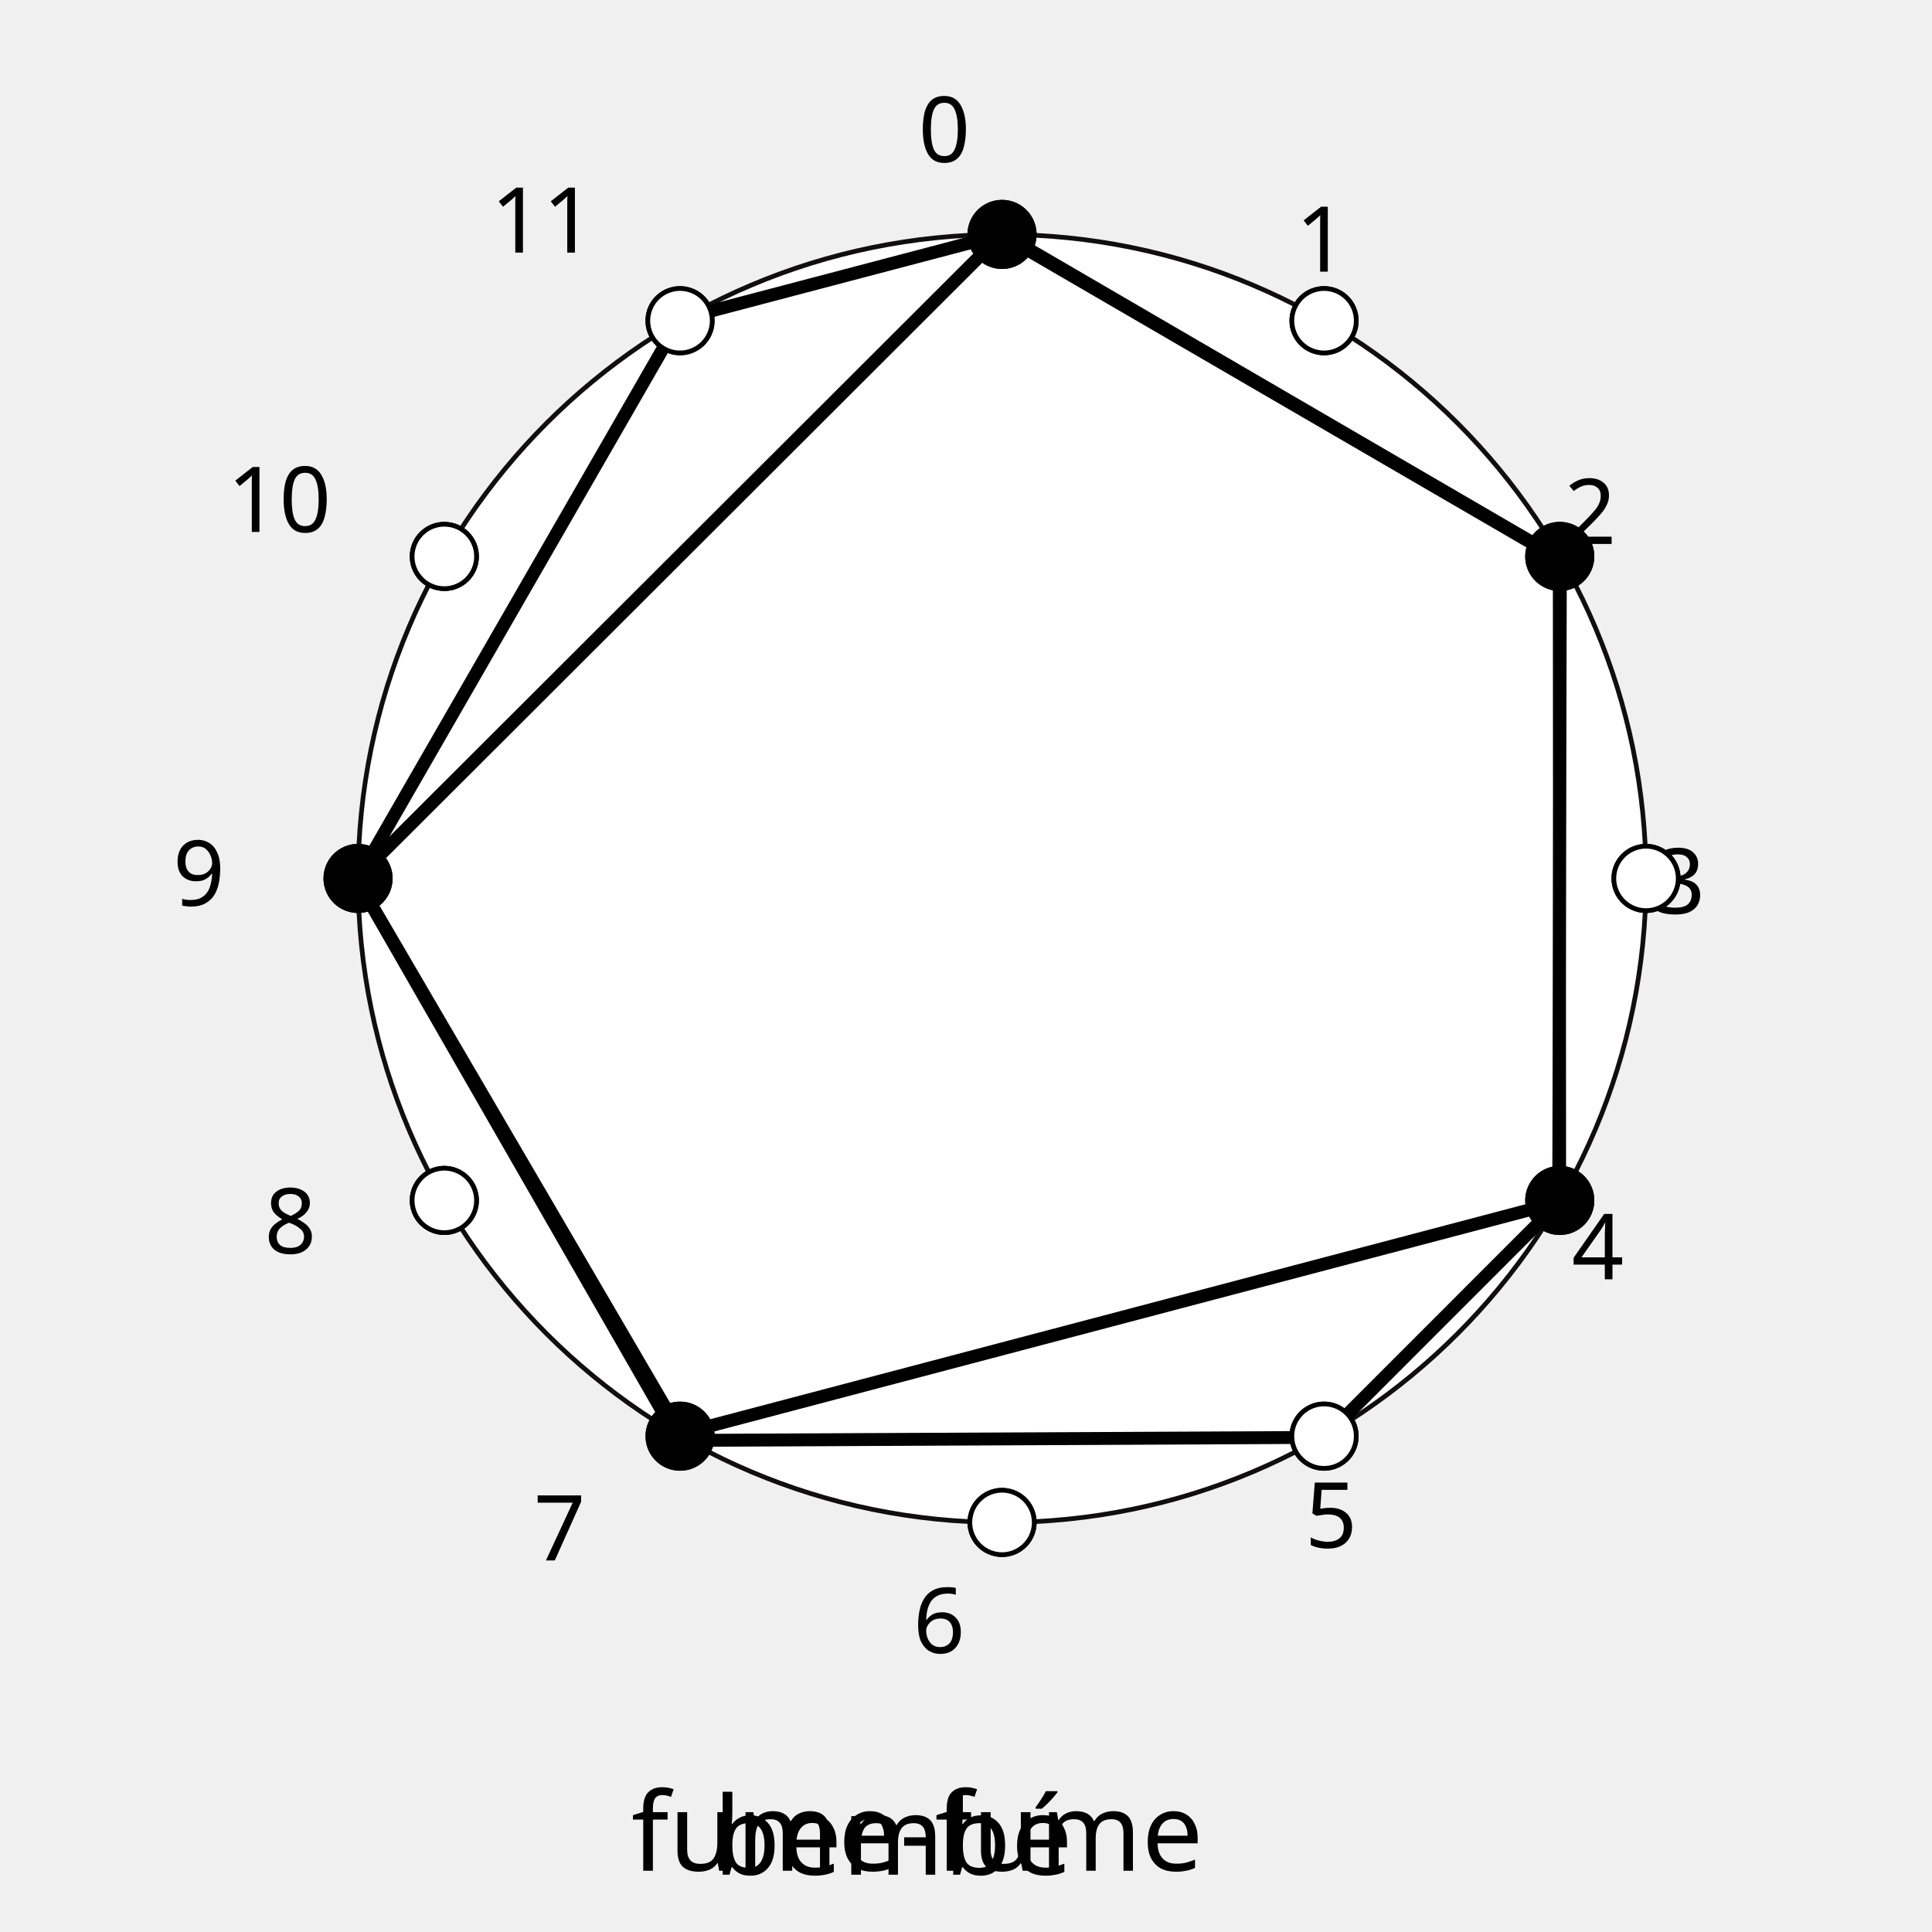
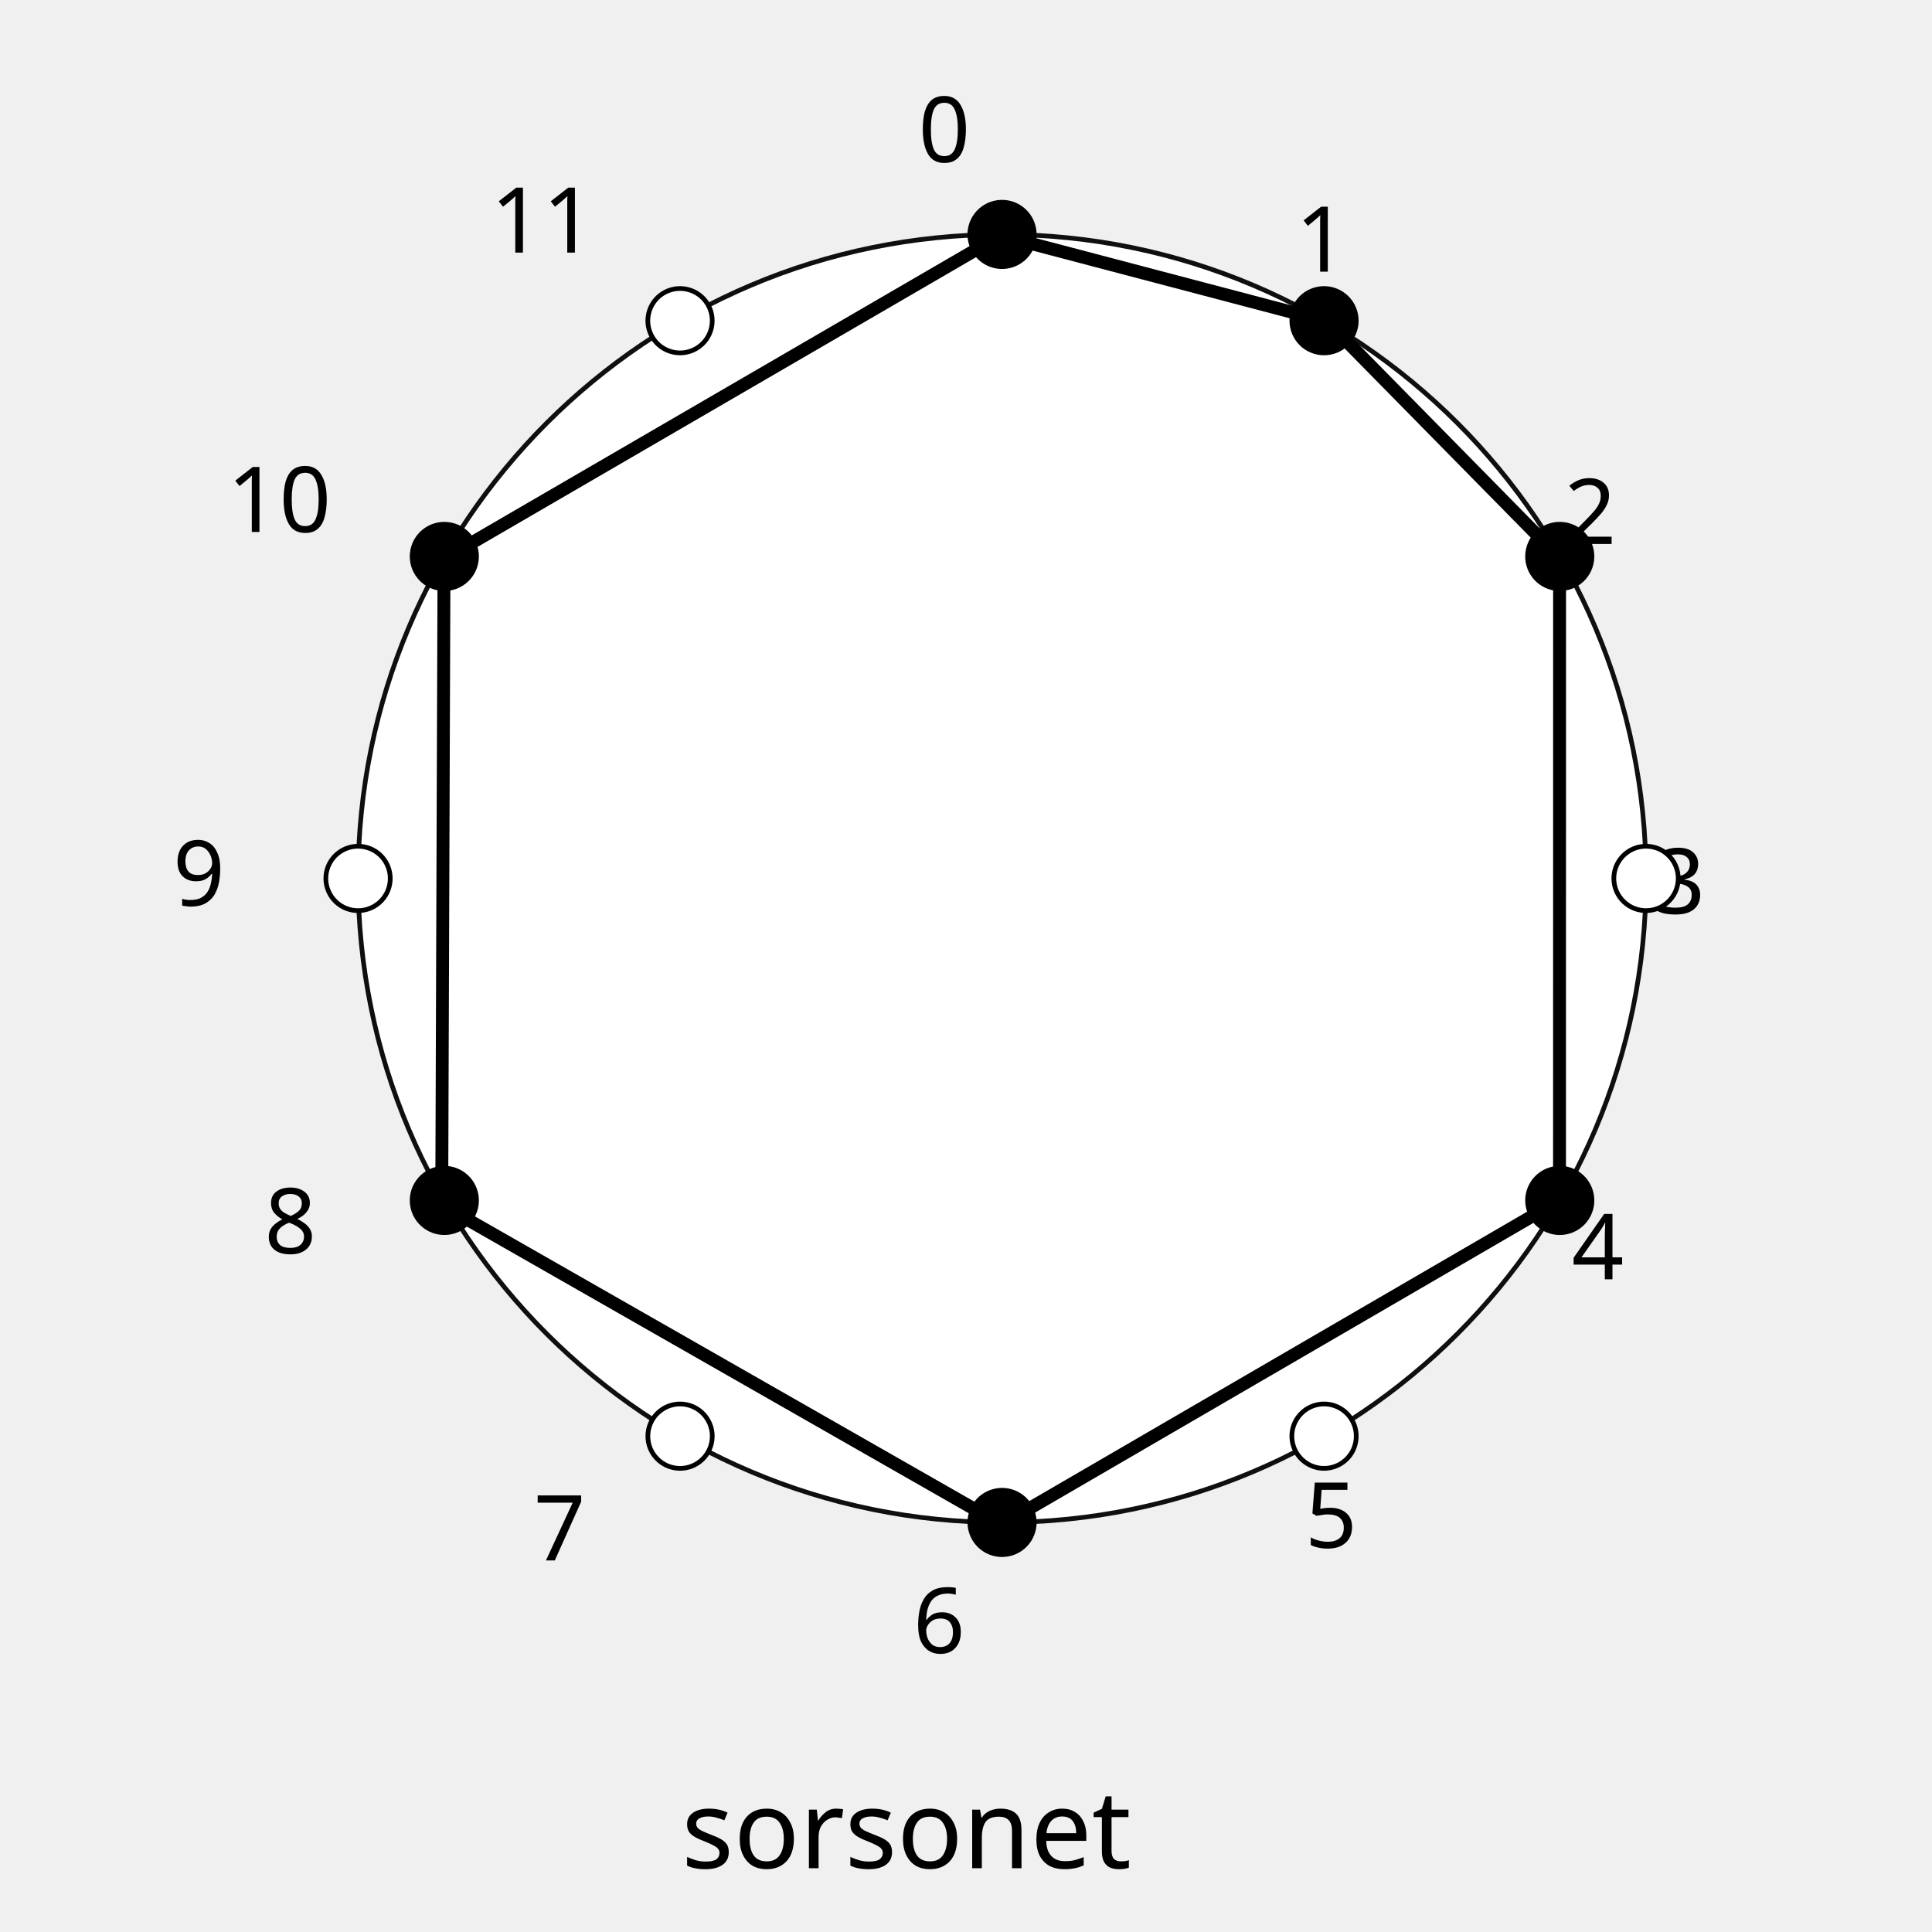
<svg xmlns="http://www.w3.org/2000/svg" width="150mm" height="150mm" viewBox="0 0 150 150" version="1.1" id="svg1">
  <defs id="defs1" />
  <g id="layer2" transform="translate(-39.88336,-41.9803)" style="display:inline">
    <circle style="fill:#ffffff;stroke:#100e0e;stroke-width:0.365;stroke-linecap:square;stroke-opacity:0.999" id="path2" cx="117.683" cy="110.183" r="50" />
    <text xml:space="preserve" style="font-size:7.056px;line-height:1.1;font-family:'Arial Unicode MS';-inkscape-font-specification:'Arial Unicode MS, Normal';text-align:center;letter-spacing:0px;word-spacing:0px;writing-mode:lr-tb;text-anchor:middle;stroke-width:0.265" x="117.79" y="54.555" id="text36">
      <tspan id="tspan36" style="stroke-width:0.265" x="117.79" y="54.555">0</tspan>
    </text>
    <text xml:space="preserve" style="font-size:7.056px;line-height:1.1;font-family:'Arial Unicode MS';-inkscape-font-specification:'Arial Unicode MS, Normal';text-align:center;letter-spacing:0px;word-spacing:0px;writing-mode:lr-tb;text-anchor:middle;stroke-width:0.265" x="147.076" y="63.075" id="text37">
      <tspan id="tspan37" style="stroke-width:0.265" x="147.076" y="63.075">1</tspan>
    </text>
    <text xml:space="preserve" style="font-size:7.056px;line-height:1.1;font-family:'Arial Unicode MS';-inkscape-font-specification:'Arial Unicode MS, Normal';text-align:center;letter-spacing:0px;word-spacing:0px;writing-mode:lr-tb;text-anchor:middle;stroke-width:0.265" x="167.939" y="84.21" id="text38">
      <tspan id="tspan38" style="stroke-width:0.265" x="167.939" y="84.21">2</tspan>
    </text>
    <text xml:space="preserve" style="font-size:7.056px;line-height:1.1;font-family:'Arial Unicode MS';-inkscape-font-specification:'Arial Unicode MS, Normal';text-align:center;letter-spacing:0px;word-spacing:0px;writing-mode:lr-tb;text-anchor:middle;stroke-width:0.265" x="174.844" y="112.908" id="text39">
      <tspan id="tspan39" style="stroke-width:0.265" x="174.844" y="112.908">3</tspan>
    </text>
    <text xml:space="preserve" style="font-size:7.056px;line-height:1.1;font-family:'Arial Unicode MS';-inkscape-font-specification:'Arial Unicode MS, Normal';text-align:center;letter-spacing:0px;word-spacing:0px;writing-mode:lr-tb;text-anchor:middle;stroke-width:0.265" x="168.522" y="141.305" id="text40">
      <tspan id="tspan40" style="stroke-width:0.265" x="168.522" y="141.305">4</tspan>
    </text>
    <text xml:space="preserve" style="font-size:7.056px;line-height:1.1;font-family:'Arial Unicode MS';-inkscape-font-specification:'Arial Unicode MS, Normal';text-align:center;letter-spacing:0px;word-spacing:0px;writing-mode:lr-tb;text-anchor:middle;stroke-width:0.265" x="147.816" y="162.136" id="text41">
      <tspan id="tspan41" style="stroke-width:0.265" x="147.816" y="162.136">5</tspan>
    </text>
    <text xml:space="preserve" style="font-size:7.056px;line-height:1.1;font-family:'Arial Unicode MS';-inkscape-font-specification:'Arial Unicode MS, Normal';text-align:center;letter-spacing:0px;word-spacing:0px;writing-mode:lr-tb;text-anchor:middle;stroke-width:0.265" x="117.379" y="170.312" id="text42">
      <tspan id="tspan42" style="stroke-width:0.265" x="117.379" y="170.312">6</tspan>
    </text>
    <text xml:space="preserve" style="font-size:7.056px;line-height:1.1;font-family:'Arial Unicode MS';-inkscape-font-specification:'Arial Unicode MS, Normal';text-align:center;letter-spacing:0px;word-spacing:0px;writing-mode:lr-tb;text-anchor:middle;stroke-width:0.265" x="87.918" y="163.132" id="text43">
      <tspan id="tspan43" style="stroke-width:0.265" x="87.918" y="163.132">7</tspan>
    </text>
    <text xml:space="preserve" style="font-size:7.056px;line-height:1.1;font-family:'Arial Unicode MS';-inkscape-font-specification:'Arial Unicode MS, Normal';text-align:center;letter-spacing:0px;word-spacing:0px;writing-mode:lr-tb;text-anchor:middle;stroke-width:0.265" x="67.013" y="139.289" id="text44">
      <tspan id="tspan44" style="stroke-width:0.265" x="67.013" y="139.289">8</tspan>
    </text>
    <text xml:space="preserve" style="font-size:7.056px;line-height:1.1;font-family:'Arial Unicode MS';-inkscape-font-specification:'Arial Unicode MS, Normal';text-align:center;letter-spacing:0px;word-spacing:0px;writing-mode:lr-tb;text-anchor:middle;stroke-width:0.265" x="59.912" y="112.292" id="text45">
      <tspan id="tspan45" style="stroke-width:0.265" x="59.912" y="112.292">9</tspan>
    </text>
    <text xml:space="preserve" style="font-size:7.056px;line-height:1.1;font-family:'Arial Unicode MS';-inkscape-font-specification:'Arial Unicode MS, Normal';text-align:center;letter-spacing:0px;word-spacing:0px;writing-mode:lr-tb;text-anchor:middle;stroke-width:0.265" x="66.149" y="83.282" id="text46">
      <tspan id="tspan46" style="stroke-width:0.265" x="66.149" y="83.282">10</tspan>
    </text>
    <text xml:space="preserve" style="font-size:7.056px;line-height:1.1;font-family:'Arial Unicode MS';-inkscape-font-specification:'Arial Unicode MS, Normal';text-align:center;letter-spacing:0px;word-spacing:0px;writing-mode:lr-tb;text-anchor:middle;stroke-width:0.265" x="86.604" y="61.592" id="text47">
      <tspan id="tspan47" style="stroke-width:0.265" x="86.604" y="61.592">11</tspan>
    </text>
  </g>
  <g id="g131" style="display:none" transform="translate(-39.88336,-41.9803)">
    <circle style="fill:#ffffff;fill-opacity:1;stroke:#000000;stroke-width:0.365;stroke-linecap:square;stroke-opacity:0.999" id="circle116" cx="44.049" cy="193.823" r="2.5" transform="rotate(-23.5)" />
    <circle style="fill:#000000;fill-opacity:1;stroke:#000000;stroke-width:0.365;stroke-linecap:square;stroke-opacity:0.999" id="circle117" cx="36.245" cy="127.11" r="2.5" transform="rotate(-47)" />
    <circle style="fill:#ffffff;fill-opacity:1;stroke:#000000;stroke-width:0.365;stroke-linecap:square;stroke-opacity:0.999" id="circle118" cx="18.134" cy="128.032" r="2.5" transform="rotate(-23.5)" />
    <circle style="fill:#ffffff;fill-opacity:1;stroke:#000000;stroke-width:0.365;stroke-linecap:square;stroke-opacity:0.999" id="circle119" cx="33.777" cy="197.778" r="2.5" transform="rotate(-47)" />
    <circle style="fill:#ffffff;fill-opacity:1;stroke:#000000;stroke-width:0.365;stroke-linecap:square;stroke-opacity:0.999" id="circle132" cx="109.462" cy="142.006" r="2.5" transform="rotate(6.5)" />
    <circle style="fill:#ffffff;fill-opacity:1;stroke:#000000;stroke-width:0.365;stroke-linecap:square;stroke-opacity:0.999" id="circle133" cx="116.894" cy="105.674" r="2.5" transform="rotate(-17)" />
    <circle style="fill:#ffffff;fill-opacity:1;stroke:#000000;stroke-width:0.365;stroke-linecap:square;stroke-opacity:0.999" id="circle134" cx="83.546" cy="76.215" r="2.5" transform="rotate(6.5)" />
    <circle style="fill:#ffffff;fill-opacity:1;stroke:#000000;stroke-width:0.365;stroke-linecap:square;stroke-opacity:0.999" id="circle135" cx="114.426" cy="176.342" r="2.5" transform="rotate(-17)" />
    <circle style="fill:#ffffff;fill-opacity:1;stroke:#000000;stroke-width:0.365;stroke-linecap:square;stroke-opacity:0.999" id="circle136" cx="-38.508" cy="205.992" r="2.5" transform="rotate(-53.5)" />
    <circle style="fill:#ffffff;fill-opacity:1;stroke:#000000;stroke-width:0.365;stroke-linecap:square;stroke-opacity:0.999" id="circle137" cx="-44.317" cy="105.35" r="2.5" transform="rotate(-77)" />
    <circle style="fill:#ffffff;fill-opacity:1;stroke:#000000;stroke-width:0.365;stroke-linecap:square;stroke-opacity:0.999" id="circle138" cx="-64.423" cy="140.201" r="2.5" transform="rotate(-53.5)" />
    <circle style="fill:#ffffff;fill-opacity:1;stroke:#000000;stroke-width:0.365;stroke-linecap:square;stroke-opacity:0.999" id="circle139" cx="-46.785" cy="176.018" r="2.5" transform="rotate(-77)" />
  </g>
-   <g id="g163" style="display:inline" transform="translate(-39.88336,-41.9803)">
+   <g id="g48" style="display:inline" transform="translate(-39.88336,-41.9803)">
+     <circle style="fill:#000000;fill-opacity:1;stroke:#000000;stroke-width:0.365;stroke-linecap:square;stroke-opacity:0.999" id="circle37" cx="44.049" cy="193.823" r="2.5" transform="rotate(-23.5)" />
+     <circle style="fill:#000000;fill-opacity:1;stroke:#000000;stroke-width:0.365;stroke-linecap:square;stroke-opacity:0.999" id="circle38" cx="36.245" cy="127.11" r="2.5" transform="rotate(-47)" />
+     <circle style="fill:#ffffff;fill-opacity:1;stroke:#000000;stroke-width:0.365;stroke-linecap:square;stroke-opacity:0.999" id="circle39" cx="18.134" cy="128.032" r="2.5" transform="rotate(-23.5)" />
+     <circle style="fill:#ffffff;fill-opacity:1;stroke:#000000;stroke-width:0.365;stroke-linecap:square;stroke-opacity:0.999" id="circle40" cx="33.777" cy="197.778" r="2.5" transform="rotate(-47)" />
+     <circle style="fill:#ffffff;fill-opacity:1;stroke:#000000;stroke-width:0.365;stroke-linecap:square;stroke-opacity:0.999" id="circle41" cx="109.462" cy="142.006" r="2.5" transform="rotate(6.5)" />
+     <circle style="fill:#000000;fill-opacity:1;stroke:#000000;stroke-width:0.365;stroke-linecap:square;stroke-opacity:0.999" id="circle42" cx="116.894" cy="105.674" r="2.5" transform="rotate(-17)" />
+     <circle style="fill:#000000;fill-opacity:1;stroke:#000000;stroke-width:0.365;stroke-linecap:square;stroke-opacity:0.999" id="circle43" cx="83.546" cy="76.215" r="2.5" transform="rotate(6.5)" />
+     <circle style="fill:#000000;fill-opacity:1;stroke:#000000;stroke-width:0.365;stroke-linecap:square;stroke-opacity:0.999" id="circle44" cx="114.426" cy="176.342" r="2.5" transform="rotate(-17)" />
+     <circle style="fill:#ffffff;fill-opacity:1;stroke:#000000;stroke-width:0.365;stroke-linecap:square;stroke-opacity:0.999" id="circle45" cx="-38.508" cy="205.992" r="2.5" transform="rotate(-53.5)" />
+     <circle style="fill:#ffffff;fill-opacity:1;stroke:#000000;stroke-width:0.365;stroke-linecap:square;stroke-opacity:0.999" id="circle46" cx="-44.317" cy="105.35" r="2.5" transform="rotate(-77)" />
+     <circle style="fill:#000000;fill-opacity:1;stroke:#000000;stroke-width:0.365;stroke-linecap:square;stroke-opacity:0.999" id="circle47" cx="-64.423" cy="140.201" r="2.5" transform="rotate(-53.5)" />
+     <circle style="fill:#000000;fill-opacity:1;stroke:#000000;stroke-width:0.365;stroke-linecap:square;stroke-opacity:0.999" id="circle48" cx="-46.785" cy="176.018" r="2.5" transform="rotate(-77)" />
+     <path style="fill:none;stroke:#000000;stroke-width:1;stroke-linecap:butt;stroke-linejoin:miter;stroke-dasharray:none;stroke-opacity:1" d="m 117.566,60.264 25.352,6.675 18.051,18.35 -0.005,49.88 -43.315,25.183 -43.471,-24.829 0.179,-50.146 z" id="path48" />
+     <text xml:space="preserve" style="font-style:normal;font-variant:normal;font-weight:normal;font-stretch:normal;font-size:8.467px;line-height:1.1;font-family:'Arial Unicode MS';-inkscape-font-specification:'Arial Unicode MS, Normal';font-variant-ligatures:normal;font-variant-caps:normal;font-variant-numeric:normal;font-variant-east-asian:normal;text-align:center;letter-spacing:0px;word-spacing:0px;writing-mode:lr-tb;text-anchor:middle;stroke-width:0.265" x="115.754" y="187.026" id="text48">
+       <tspan id="tspan48" style="font-style:normal;font-variant:normal;font-weight:normal;font-stretch:normal;font-size:8.467px;font-family:'Arial Unicode MS';-inkscape-font-specification:'Arial Unicode MS, Normal';font-variant-ligatures:normal;font-variant-caps:normal;font-variant-numeric:normal;font-variant-east-asian:normal;stroke-width:0.265" x="115.754" y="187.026">sorsonet</tspan>
+     </text>
+   </g>
+   <g id="g36" style="display:none" transform="translate(-39.88336,-41.9803)">
+     <circle style="fill:#000000;fill-opacity:1;stroke:#000000;stroke-width:0.365;stroke-linecap:square;stroke-opacity:0.999" id="circle25" cx="44.049" cy="193.823" r="2.5" transform="rotate(-23.5)" />
+     <circle style="fill:#000000;fill-opacity:1;stroke:#000000;stroke-width:0.365;stroke-linecap:square;stroke-opacity:0.999" id="circle26" cx="36.245" cy="127.11" r="2.5" transform="rotate(-47)" />
+     <circle style="fill:#ffffff;fill-opacity:1;stroke:#000000;stroke-width:0.365;stroke-linecap:square;stroke-opacity:0.999" id="circle27" cx="18.134" cy="128.032" r="2.5" transform="rotate(-23.5)" />
+     <circle style="fill:#000000;fill-opacity:1;stroke:#000000;stroke-width:0.365;stroke-linecap:square;stroke-opacity:0.999" id="circle28" cx="33.777" cy="197.778" r="2.5" transform="rotate(-47)" />
+     <circle style="fill:#ffffff;fill-opacity:1;stroke:#000000;stroke-width:0.365;stroke-linecap:square;stroke-opacity:0.999" id="circle29" cx="109.462" cy="142.006" r="2.5" transform="rotate(6.5)" />
+     <circle style="fill:#ffffff;fill-opacity:1;stroke:#000000;stroke-width:0.365;stroke-linecap:square;stroke-opacity:0.999" id="circle30" cx="116.894" cy="105.674" r="2.5" transform="rotate(-17)" />
+     <circle style="fill:#000000;fill-opacity:1;stroke:#000000;stroke-width:0.365;stroke-linecap:square;stroke-opacity:0.999" id="circle31" cx="83.546" cy="76.215" r="2.5" transform="rotate(6.5)" />
+     <circle style="fill:#ffffff;fill-opacity:1;stroke:#000000;stroke-width:0.365;stroke-linecap:square;stroke-opacity:0.999" id="circle32" cx="114.426" cy="176.342" r="2.5" transform="rotate(-17)" />
+     <circle style="fill:#000000;fill-opacity:1;stroke:#000000;stroke-width:0.365;stroke-linecap:square;stroke-opacity:0.999" id="circle33" cx="-38.508" cy="205.992" r="2.5" transform="rotate(-53.5)" />
+     <circle style="fill:#ffffff;fill-opacity:1;stroke:#000000;stroke-width:0.365;stroke-linecap:square;stroke-opacity:0.999" id="circle34" cx="-44.317" cy="105.35" r="2.5" transform="rotate(-77)" />
+     <circle style="fill:#000000;fill-opacity:1;stroke:#000000;stroke-width:0.365;stroke-linecap:square;stroke-opacity:0.999" id="circle35" cx="-64.423" cy="140.201" r="2.5" transform="rotate(-53.5)" />
+     <circle style="fill:#000000;fill-opacity:1;stroke:#000000;stroke-width:0.365;stroke-linecap:square;stroke-opacity:0.999" id="circle36" cx="-46.785" cy="176.018" r="2.5" transform="rotate(-77)" />
+     <text xml:space="preserve" style="font-style:normal;font-variant:normal;font-weight:normal;font-stretch:normal;font-size:8.467px;line-height:1.1;font-family:'Arial Unicode MS';-inkscape-font-specification:'Arial Unicode MS, Normal';font-variant-ligatures:normal;font-variant-caps:normal;font-variant-numeric:normal;font-variant-east-asian:normal;text-align:center;letter-spacing:0px;word-spacing:0px;writing-mode:lr-tb;text-anchor:middle;display:inline;stroke-width:0.265" x="115.662" y="187.166" id="text24-3">
+       <tspan id="tspan24-1" style="font-style:normal;font-variant:normal;font-weight:normal;font-stretch:normal;font-size:8.467px;font-family:'Arial Unicode MS';-inkscape-font-specification:'Arial Unicode MS, Normal';font-variant-ligatures:normal;font-variant-caps:normal;font-variant-numeric:normal;font-variant-east-asian:normal;stroke-width:0.265" x="115.662" y="187.166">tornada</tspan>
+     </text>
+     <path style="fill:none;stroke:#000000;stroke-width:1;stroke-linecap:butt;stroke-linejoin:miter;stroke-dasharray:none;stroke-opacity:1" d="m 117.675,60.225 43.505,25.227 6.39,25.09 -24.909,43.328 -25.133,6.406 -43.319,-24.885 -0.028,-50.185 z" id="path36" />
+   </g>
+   <g id="g24" style="display:none" transform="translate(-39.88336,-41.9803)">
+     <circle style="fill:#ffffff;fill-opacity:1;stroke:#000000;stroke-width:0.365;stroke-linecap:square;stroke-opacity:0.999" id="circle13" cx="44.049" cy="193.823" r="2.5" transform="rotate(-23.5)" />
+     <circle style="fill:#000000;fill-opacity:1;stroke:#000000;stroke-width:0.365;stroke-linecap:square;stroke-opacity:0.999" id="circle14" cx="36.245" cy="127.11" r="2.5" transform="rotate(-47)" />
+     <circle style="fill:#ffffff;fill-opacity:1;stroke:#000000;stroke-width:0.365;stroke-linecap:square;stroke-opacity:0.999" id="circle15" cx="18.134" cy="128.032" r="2.5" transform="rotate(-23.5)" />
+     <circle style="fill:#ffffff;fill-opacity:1;stroke:#000000;stroke-width:0.365;stroke-linecap:square;stroke-opacity:0.999" id="circle16" cx="33.777" cy="197.778" r="2.5" transform="rotate(-47)" />
+     <circle style="fill:#000000;fill-opacity:1;stroke:#000000;stroke-width:0.365;stroke-linecap:square;stroke-opacity:0.999" id="circle17" cx="109.462" cy="142.006" r="2.5" transform="rotate(6.5)" />
+     <circle style="fill:#ffffff;fill-opacity:1;stroke:#000000;stroke-width:0.365;stroke-linecap:square;stroke-opacity:0.999" id="circle18" cx="116.894" cy="105.674" r="2.5" transform="rotate(-17)" />
+     <circle style="fill:#000000;fill-opacity:1;stroke:#000000;stroke-width:0.365;stroke-linecap:square;stroke-opacity:0.999" id="circle19" cx="83.546" cy="76.215" r="2.5" transform="rotate(6.5)" />
+     <circle style="fill:#000000;fill-opacity:1;stroke:#000000;stroke-width:0.365;stroke-linecap:square;stroke-opacity:0.999" id="circle20" cx="114.426" cy="176.342" r="2.5" transform="rotate(-17)" />
+     <circle style="fill:#ffffff;fill-opacity:1;stroke:#000000;stroke-width:0.365;stroke-linecap:square;stroke-opacity:0.999" id="circle21" cx="-38.508" cy="205.992" r="2.5" transform="rotate(-53.5)" />
+     <circle style="fill:#ffffff;fill-opacity:1;stroke:#000000;stroke-width:0.365;stroke-linecap:square;stroke-opacity:0.999" id="circle22" cx="-44.317" cy="105.35" r="2.5" transform="rotate(-77)" />
+     <circle style="fill:#ffffff;fill-opacity:1;stroke:#000000;stroke-width:0.365;stroke-linecap:square;stroke-opacity:0.999" id="circle23" cx="-64.423" cy="140.201" r="2.5" transform="rotate(-53.5)" />
+     <circle style="fill:#000000;fill-opacity:1;stroke:#000000;stroke-width:0.365;stroke-linecap:square;stroke-opacity:0.999" id="circle24" cx="-46.785" cy="176.018" r="2.5" transform="rotate(-77)" />
+     <path style="fill:none;stroke:#000000;stroke-width:1;stroke-linecap:butt;stroke-linejoin:miter;stroke-dasharray:none;stroke-opacity:1" d="m 117.787,60.381 43.23,25.129 -0.025,49.719 -68.35,18.416 -18.394,-68.329 z" id="path24" />
+     <text xml:space="preserve" style="font-style:normal;font-variant:normal;font-weight:normal;font-stretch:normal;font-size:8.467px;line-height:1.1;font-family:'Arial Unicode MS';-inkscape-font-specification:'Arial Unicode MS, Normal';font-variant-ligatures:normal;font-variant-caps:normal;font-variant-numeric:normal;font-variant-east-asian:normal;text-align:center;letter-spacing:0px;word-spacing:0px;writing-mode:lr-tb;text-anchor:middle;stroke-width:0.265" x="115.204" y="186.975" id="text24">
+       <tspan id="tspan24" style="font-style:normal;font-variant:normal;font-weight:normal;font-stretch:normal;font-size:8.467px;font-family:'Arial Unicode MS';-inkscape-font-specification:'Arial Unicode MS, Normal';font-variant-ligatures:normal;font-variant-caps:normal;font-variant-numeric:normal;font-variant-east-asian:normal;stroke-width:0.265" x="115.204" y="186.975">seguiriya</tspan>
+     </text>
+   </g>
+   <g id="g12" style="display:none" transform="translate(-39.88336,-41.9803)">
+     <circle style="fill:#ffffff;fill-opacity:1;stroke:#000000;stroke-width:0.365;stroke-linecap:square;stroke-opacity:0.999" id="circle1" cx="44.049" cy="193.823" r="2.5" transform="rotate(-23.5)" />
+     <circle style="fill:#000000;fill-opacity:1;stroke:#000000;stroke-width:0.365;stroke-linecap:square;stroke-opacity:0.999" id="circle2" cx="36.245" cy="127.11" r="2.5" transform="rotate(-47)" />
+     <circle style="fill:#000000;fill-opacity:1;stroke:#000000;stroke-width:0.365;stroke-linecap:square;stroke-opacity:0.999" id="circle3" cx="18.134" cy="128.032" r="2.5" transform="rotate(-23.5)" />
+     <circle style="fill:#ffffff;fill-opacity:1;stroke:#000000;stroke-width:0.365;stroke-linecap:square;stroke-opacity:0.999" id="circle4" cx="33.777" cy="197.778" r="2.5" transform="rotate(-47)" />
+     <circle style="fill:#000000;fill-opacity:1;stroke:#000000;stroke-width:0.365;stroke-linecap:square;stroke-opacity:0.999" id="circle5" cx="109.462" cy="142.006" r="2.5" transform="rotate(6.5)" />
+     <circle style="fill:#ffffff;fill-opacity:1;stroke:#000000;stroke-width:0.365;stroke-linecap:square;stroke-opacity:0.999" id="circle6" cx="116.894" cy="105.674" r="2.5" transform="rotate(-17)" />
+     <circle style="fill:#ffffff;fill-opacity:1;stroke:#000000;stroke-width:0.365;stroke-linecap:square;stroke-opacity:0.999" id="circle7" cx="83.546" cy="76.215" r="2.5" transform="rotate(6.5)" />
+     <circle style="fill:#000000;fill-opacity:1;stroke:#000000;stroke-width:0.365;stroke-linecap:square;stroke-opacity:0.999" id="circle8" cx="114.426" cy="176.342" r="2.5" transform="rotate(-17)" />
+     <circle style="fill:#000000;fill-opacity:1;stroke:#000000;stroke-width:0.365;stroke-linecap:square;stroke-opacity:0.999" id="circle9" cx="-38.508" cy="205.992" r="2.5" transform="rotate(-53.5)" />
+     <circle style="fill:#000000;fill-opacity:1;stroke:#000000;stroke-width:0.365;stroke-linecap:square;stroke-opacity:0.999" id="circle10" cx="-44.317" cy="105.35" r="2.5" transform="rotate(-77)" />
+     <circle style="fill:#ffffff;fill-opacity:1;stroke:#000000;stroke-width:0.365;stroke-linecap:square;stroke-opacity:0.999" id="circle11" cx="-64.423" cy="140.201" r="2.5" transform="rotate(-53.5)" />
+     <circle style="fill:#000000;fill-opacity:1;stroke:#000000;stroke-width:0.365;stroke-linecap:square;stroke-opacity:0.999" id="circle12" cx="-46.785" cy="176.018" r="2.5" transform="rotate(-77)" />
+     <path style="fill:none;stroke:#000000;stroke-width:1;stroke-linecap:butt;stroke-linejoin:miter;stroke-dasharray:none;stroke-opacity:1" d="m 117.735,60.468 43.315,25.176 -0.121,49.788 -18.465,18.166 -49.816,0.102 -24.884,-43.3 25.02,-43.399 z" id="path12" />
+     <text xml:space="preserve" style="font-style:normal;font-variant:normal;font-weight:normal;font-stretch:normal;font-size:8.467px;line-height:1.1;font-family:'Arial Unicode MS';-inkscape-font-specification:'Arial Unicode MS, Normal';font-variant-ligatures:normal;font-variant-caps:normal;font-variant-numeric:normal;font-variant-east-asian:normal;text-align:center;letter-spacing:0px;word-spacing:0px;writing-mode:lr-tb;text-anchor:middle;stroke-width:0.265" x="116.268" y="187.122" id="text12">
+       <tspan id="tspan12" style="font-style:normal;font-variant:normal;font-weight:normal;font-stretch:normal;font-size:8.467px;font-family:'Arial Unicode MS';-inkscape-font-specification:'Arial Unicode MS, Normal';font-variant-ligatures:normal;font-variant-caps:normal;font-variant-numeric:normal;font-variant-east-asian:normal;stroke-width:0.265" x="116.268" y="187.122">standard pattern</tspan>
+     </text>
+   </g>
+   <g id="g163" style="display:none" transform="translate(-39.88336,-41.9803)">
    <circle style="fill:#ffffff;fill-opacity:1;stroke:#000000;stroke-width:0.365;stroke-linecap:square;stroke-opacity:0.999" id="circle152" cx="44.049" cy="193.823" r="2.5" transform="rotate(-23.5)" />
    <circle style="fill:#000000;fill-opacity:1;stroke:#000000;stroke-width:0.365;stroke-linecap:square;stroke-opacity:0.999" id="circle153" cx="36.245" cy="127.11" r="2.5" transform="rotate(-47)" />
    <circle style="fill:#000000;fill-opacity:1;stroke:#000000;stroke-width:0.365;stroke-linecap:square;stroke-opacity:0.999" id="circle154" cx="18.134" cy="128.032" r="2.5" transform="rotate(-23.5)" />
    <circle style="fill:#ffffff;fill-opacity:1;stroke:#000000;stroke-width:0.365;stroke-linecap:square;stroke-opacity:0.999" id="circle155" cx="33.777" cy="197.778" r="2.5" transform="rotate(-47)" />
    <circle style="fill:#000000;fill-opacity:1;stroke:#000000;stroke-width:0.365;stroke-linecap:square;stroke-opacity:0.999" id="circle156" cx="109.462" cy="142.006" r="2.5" transform="rotate(6.5)" />
    <circle style="fill:#ffffff;fill-opacity:1;stroke:#000000;stroke-width:0.365;stroke-linecap:square;stroke-opacity:0.999" id="circle157" cx="116.894" cy="105.674" r="2.5" transform="rotate(-17)" />
    <circle style="fill:#ffffff;fill-opacity:1;stroke:#000000;stroke-width:0.365;stroke-linecap:square;stroke-opacity:0.999" id="circle158" cx="83.546" cy="76.215" r="2.5" transform="rotate(6.5)" />
    <circle style="fill:#000000;fill-opacity:1;stroke:#000000;stroke-width:0.365;stroke-linecap:square;stroke-opacity:0.999" id="circle159" cx="114.426" cy="176.342" r="2.5" transform="rotate(-17)" />
    <circle style="fill:#000000;fill-opacity:1;stroke:#000000;stroke-width:0.365;stroke-linecap:square;stroke-opacity:0.999" id="circle160" cx="-38.508" cy="205.992" r="2.5" transform="rotate(-53.5)" />
    <circle style="fill:#000000;fill-opacity:1;stroke:#000000;stroke-width:0.365;stroke-linecap:square;stroke-opacity:0.999" id="circle161" cx="-44.317" cy="105.35" r="2.5" transform="rotate(-77)" />
    <circle style="fill:#ffffff;fill-opacity:1;stroke:#000000;stroke-width:0.365;stroke-linecap:square;stroke-opacity:0.999" id="circle162" cx="-64.423" cy="140.201" r="2.5" transform="rotate(-53.5)" />
    <circle style="fill:#000000;fill-opacity:1;stroke:#000000;stroke-width:0.365;stroke-linecap:square;stroke-opacity:0.999" id="circle163" cx="-46.785" cy="176.018" r="2.5" transform="rotate(-77)" />
    <path style="fill:none;stroke:#000000;stroke-width:1;stroke-linecap:butt;stroke-linejoin:miter;stroke-dasharray:none;stroke-opacity:1" d="m 117.744,60.166 43.203,25.158 0.027,49.973 -18.273,18.282 -50.105,0.235 -24.994,-43.512 25.067,-43.539 z" id="path163" />
    <text xml:space="preserve" style="font-size:8.467px;line-height:1.1;font-family:'Arial Unicode MS';-inkscape-font-specification:'Arial Unicode MS, Normal';text-align:center;letter-spacing:0px;word-spacing:0px;writing-mode:lr-tb;text-anchor:middle;stroke-width:0.265" x="114.716" y="187.533" id="text163">
      <tspan id="tspan163" style="font-size:8.467px;stroke-width:0.265" x="114.716" y="187.533">bembé</tspan>
    </text>
  </g>
-   <g id="g151" style="display:inline" transform="translate(-39.88336,-41.9803)">
+   <g id="g151" style="display:none" transform="translate(-39.88336,-41.9803)">
    <circle style="fill:#ffffff;fill-opacity:1;stroke:#000000;stroke-width:0.365;stroke-linecap:square;stroke-opacity:0.999" id="circle140" cx="44.049" cy="193.823" r="2.5" transform="rotate(-23.5)" />
    <circle style="fill:#000000;fill-opacity:1;stroke:#000000;stroke-width:0.365;stroke-linecap:square;stroke-opacity:0.999" id="circle141" cx="36.245" cy="127.11" r="2.5" transform="rotate(-47)" />
    <circle style="fill:#000000;fill-opacity:1;stroke:#000000;stroke-width:0.365;stroke-linecap:square;stroke-opacity:0.999" id="circle142" cx="18.134" cy="128.032" r="2.5" transform="rotate(-23.5)" />
    <circle style="fill:#ffffff;fill-opacity:1;stroke:#000000;stroke-width:0.365;stroke-linecap:square;stroke-opacity:0.999" id="circle143" cx="33.777" cy="197.778" r="2.5" transform="rotate(-47)" />
    <circle style="fill:#000000;fill-opacity:1;stroke:#000000;stroke-width:0.365;stroke-linecap:square;stroke-opacity:0.999" id="circle144" cx="109.462" cy="142.006" r="2.5" transform="rotate(6.5)" />
    <circle style="fill:#ffffff;fill-opacity:1;stroke:#000000;stroke-width:0.365;stroke-linecap:square;stroke-opacity:0.999" id="circle145" cx="116.894" cy="105.674" r="2.5" transform="rotate(-17)" />
    <circle style="fill:#ffffff;fill-opacity:1;stroke:#000000;stroke-width:0.365;stroke-linecap:square;stroke-opacity:0.999" id="circle146" cx="83.546" cy="76.215" r="2.5" transform="rotate(6.5)" />
    <circle style="fill:#000000;fill-opacity:1;stroke:#000000;stroke-width:0.365;stroke-linecap:square;stroke-opacity:0.999" id="circle147" cx="114.426" cy="176.342" r="2.5" transform="rotate(-17)" />
    <circle style="fill:#ffffff;fill-opacity:1;stroke:#000000;stroke-width:0.365;stroke-linecap:square;stroke-opacity:0.999" id="circle148" cx="-38.508" cy="205.992" r="2.5" transform="rotate(-53.5)" />
    <circle style="fill:#ffffff;fill-opacity:1;stroke:#000000;stroke-width:0.365;stroke-linecap:square;stroke-opacity:0.999" id="circle149" cx="-44.317" cy="105.35" r="2.5" transform="rotate(-77)" />
    <circle style="fill:#ffffff;fill-opacity:1;stroke:#000000;stroke-width:0.365;stroke-linecap:square;stroke-opacity:0.999" id="circle150" cx="-64.423" cy="140.201" r="2.5" transform="rotate(-53.5)" />
    <circle style="fill:#000000;fill-opacity:1;stroke:#000000;stroke-width:0.365;stroke-linecap:square;stroke-opacity:0.999" id="circle151" cx="-46.785" cy="176.018" r="2.5" transform="rotate(-77)" />
    <path style="fill:none;stroke:#000000;stroke-width:1;stroke-linecap:butt;stroke-linejoin:miter;stroke-dasharray:none;stroke-opacity:1" d="m 117.626,60.2 43.405,25.236 -0.131,49.879 -68.168,17.975 -25.185,-43.089 z" id="path151" />
    <text xml:space="preserve" style="font-size:8.467px;line-height:1.1;font-family:'Arial Unicode MS';-inkscape-font-specification:'Arial Unicode MS, Normal';text-align:center;letter-spacing:0px;word-spacing:0px;writing-mode:lr-tb;text-anchor:middle;stroke-width:0.265" x="116.603" y="187.224" id="text151">
      <tspan id="tspan151" style="font-size:8.467px;stroke-width:0.265" x="116.603" y="187.224">fume-fume</tspan>
    </text>
  </g>
</svg>
